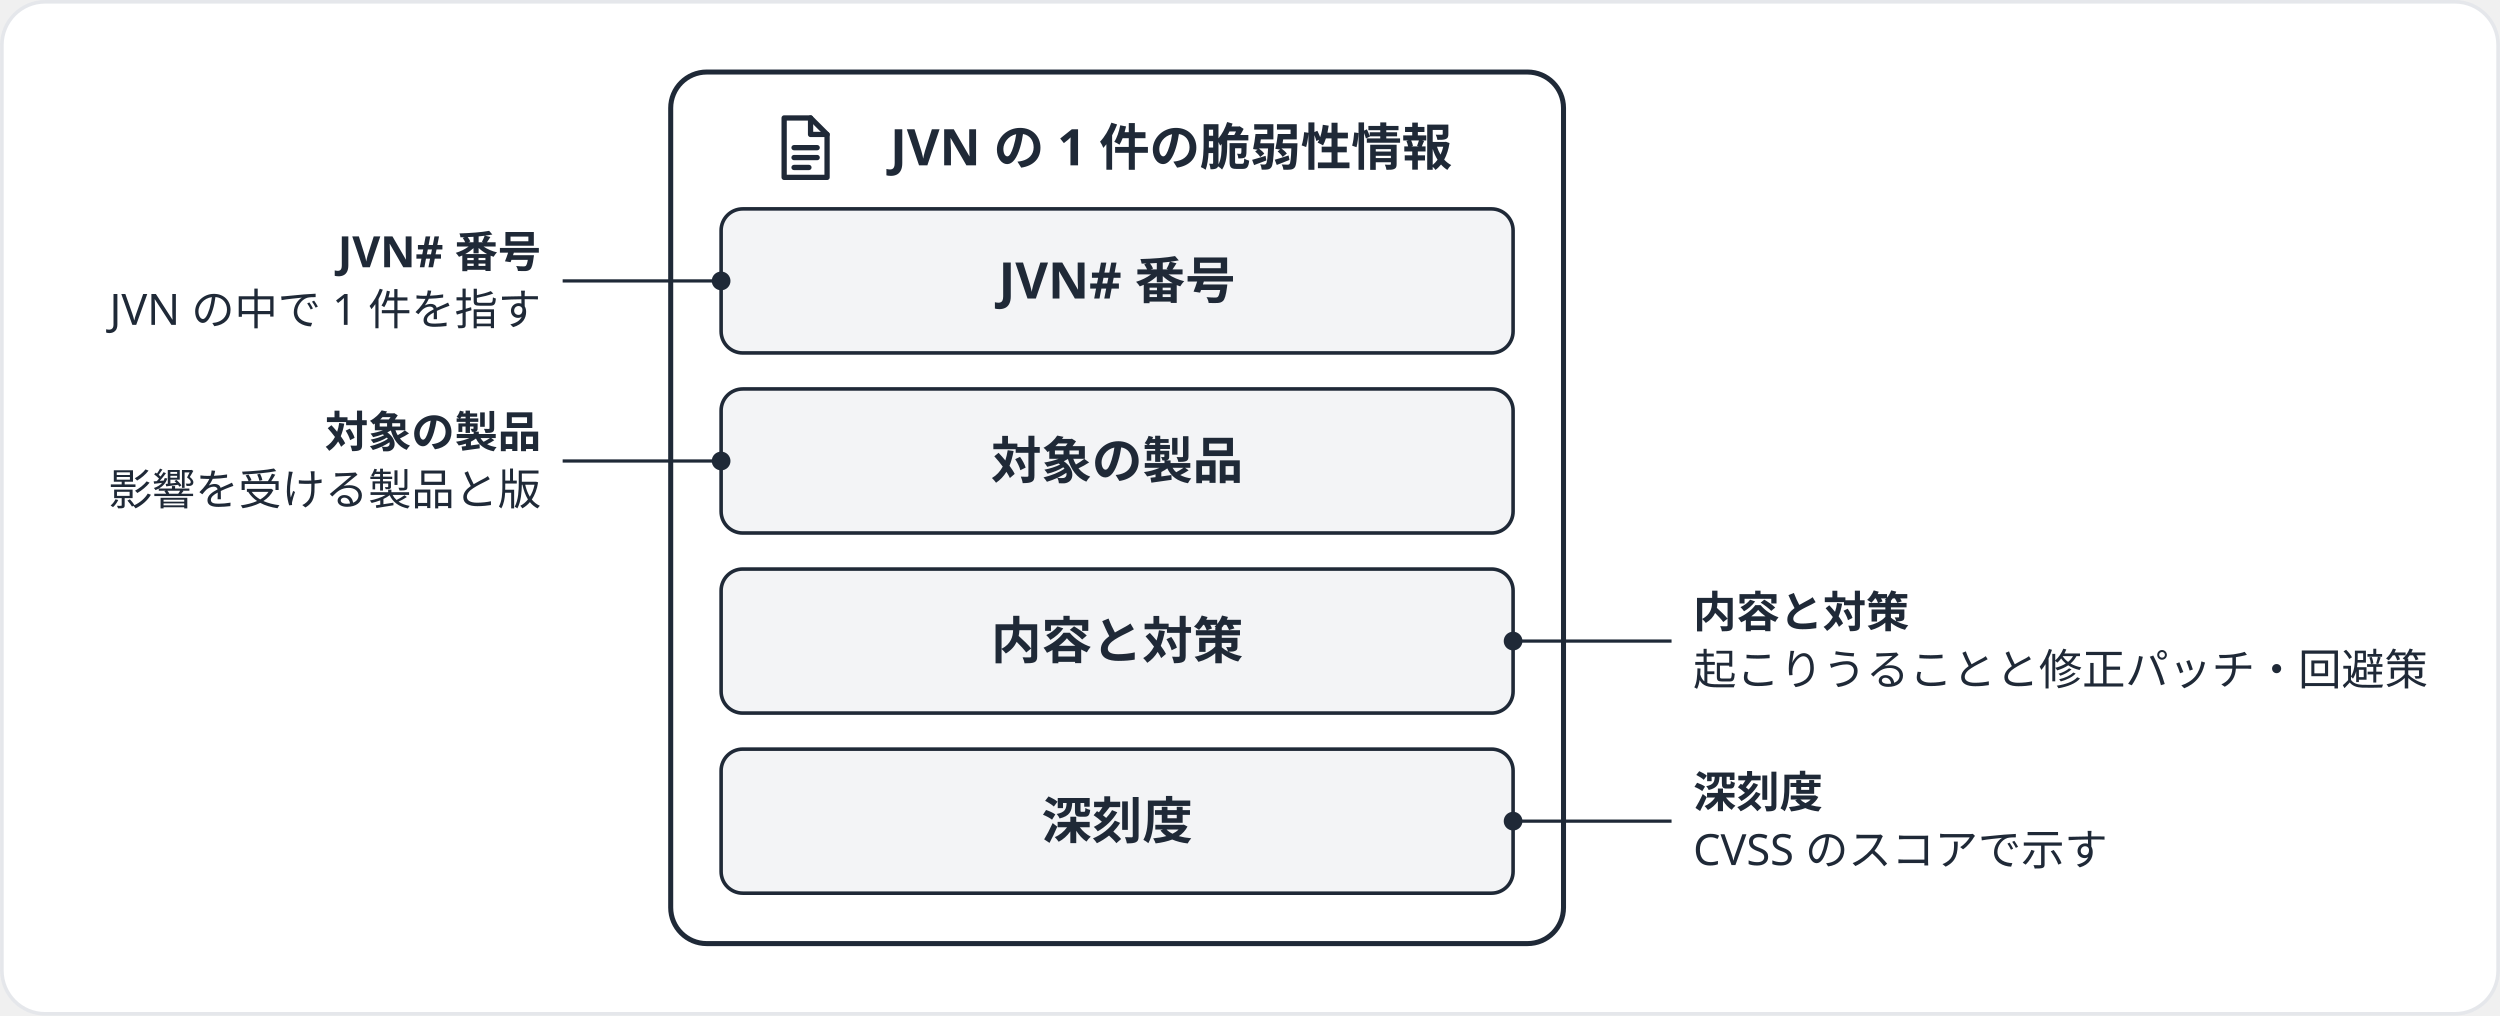
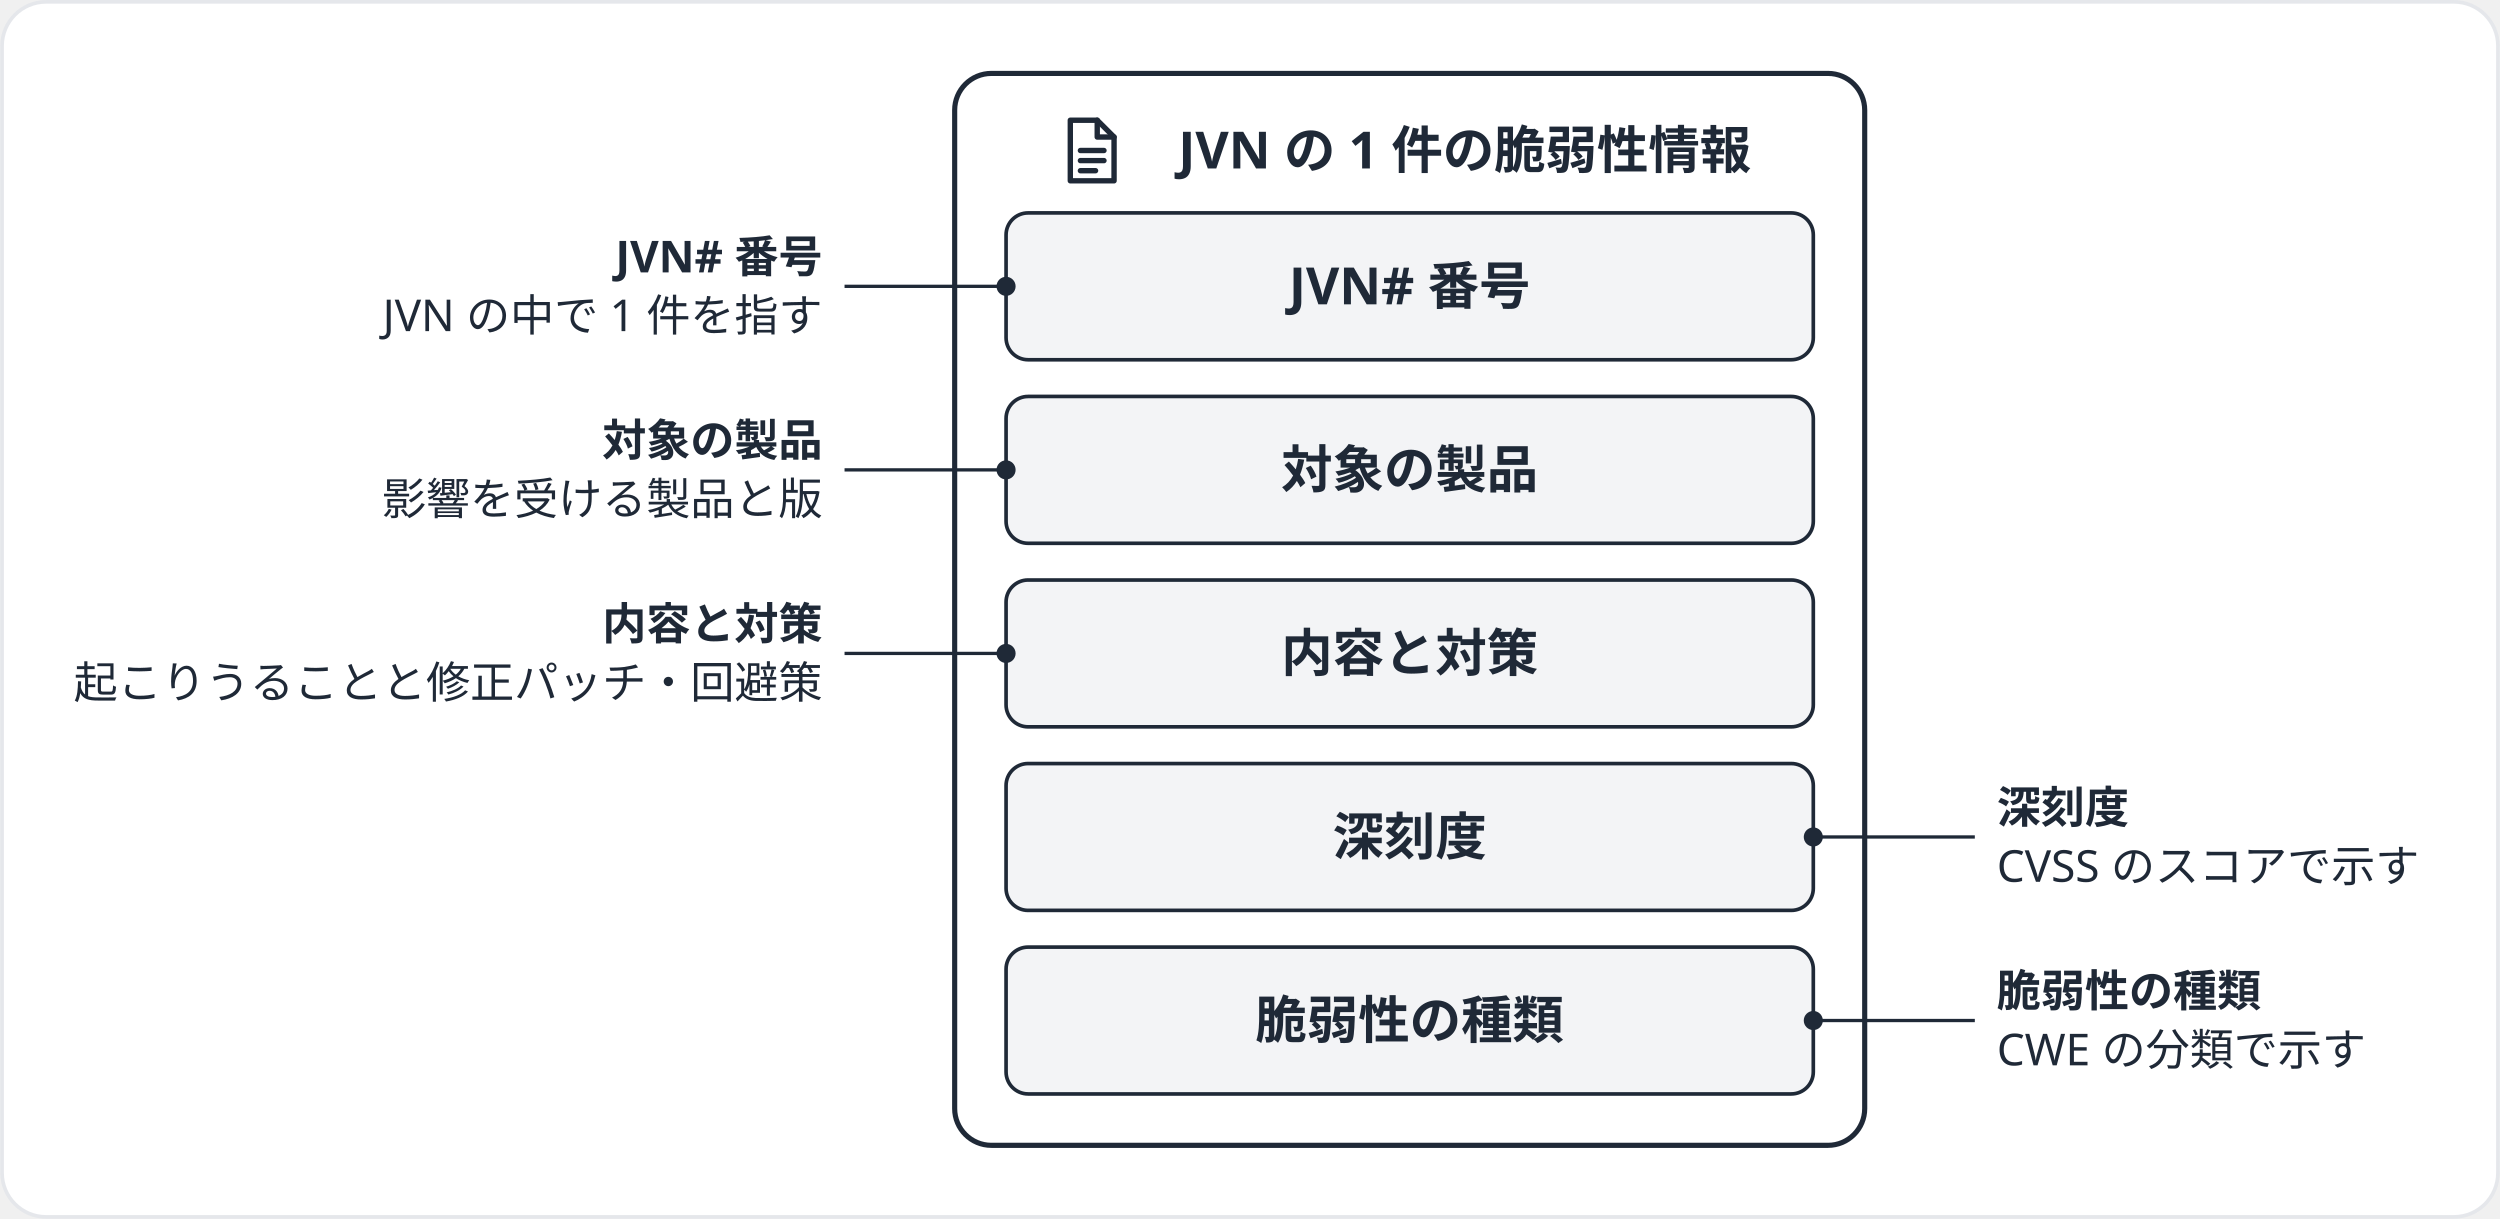
- <svg xmlns="http://www.w3.org/2000/svg" width="640" height="260" viewBox="0 0 694.1 282">
-   <rect x="0.5" y="0.5" width="693.1" height="281" rx="12" fill="#ffffff" stroke="#e5e7eb" stroke-width="1" />
+ <svg xmlns="http://www.w3.org/2000/svg" width="640" height="312" viewBox="0 0 680.9 332">
+   <rect x="0.5" y="0.5" width="679.9" height="331" rx="12" fill="#ffffff" stroke="#e5e7eb" stroke-width="1" />
  <g transform="translate(20 20)">
-     <rect x="166.2" y="0" width="247.9" height="242" rx="10" fill="#ffffff" stroke="#1f2937" stroke-width="1.4" />
-     <g transform="translate(192.2 10) scale(0.9167)" fill="none" stroke="#1f2937" stroke-width="1.6" stroke-linecap="round" stroke-linejoin="round">
+     <rect x="240" y="0" width="247.9" height="292" rx="10" fill="#ffffff" stroke="#1f2937" stroke-width="1.4" />
+     <g transform="translate(266 10) scale(0.9167)" fill="none" stroke="#1f2937" stroke-width="1.6" stroke-linecap="round" stroke-linejoin="round">
      <path d="M6 3 H14 L19 8 V21 H6 Z" />
      <path d="M14 3 V8 H19" />
      <path d="M9 12 H16 M9 15 H16 M9 18 H13.5" />
    </g>
-     <text x="305.15" y="25.9" font-family="Hiragino Sans, Hiragino Kaku Gothic ProN, Noto Sans JP, Yu Gothic, Meiryo, sans-serif" font-size="14" fill="#1f2937" text-anchor="middle" font-weight="600">JVN の 1 件の脆弱性情報</text>
-     <rect x="180.2" y="38" width="219.9" height="40" rx="6" fill="#f3f4f6" stroke="#1f2937" stroke-width="1" />
-     <text x="290.15" y="62.9" font-family="Hiragino Sans, Hiragino Kaku Gothic ProN, Noto Sans JP, Yu Gothic, Meiryo, sans-serif" font-size="14" fill="#1f2937" text-anchor="middle" font-weight="600">JVN# 番号</text>
-     <line x1="136.2" y1="58" x2="180.2" y2="58" stroke="#1f2937" stroke-width="0.9" />
-     <circle cx="180.2" cy="58" r="2.6" fill="#1f2937" />
-     <text x="130.2" y="54.2" font-family="Hiragino Sans, Hiragino Kaku Gothic ProN, Noto Sans JP, Yu Gothic, Meiryo, sans-serif" font-size="12" fill="#1f2937" text-anchor="end" font-weight="600">JVN# 番号</text>
-     <text x="130.2" y="70.2" font-family="Hiragino Sans, Hiragino Kaku Gothic ProN, Noto Sans JP, Yu Gothic, Meiryo, sans-serif" font-size="12" fill="#1f2937" text-anchor="end">JVN の中で 1 件を指す</text>
-     <rect x="180.2" y="88" width="219.9" height="40" rx="6" fill="#f3f4f6" stroke="#1f2937" stroke-width="1" />
-     <text x="290.15" y="112.9" font-family="Hiragino Sans, Hiragino Kaku Gothic ProN, Noto Sans JP, Yu Gothic, Meiryo, sans-serif" font-size="14" fill="#1f2937" text-anchor="middle" font-weight="600">対象の製品</text>
-     <line x1="136.2" y1="108" x2="180.2" y2="108" stroke="#1f2937" stroke-width="0.9" />
-     <circle cx="180.2" cy="108" r="2.6" fill="#1f2937" />
-     <text x="130.2" y="104.2" font-family="Hiragino Sans, Hiragino Kaku Gothic ProN, Noto Sans JP, Yu Gothic, Meiryo, sans-serif" font-size="12" fill="#1f2937" text-anchor="end" font-weight="600">対象の製品</text>
-     <text x="130.2" y="120.2" font-family="Hiragino Sans, Hiragino Kaku Gothic ProN, Noto Sans JP, Yu Gothic, Meiryo, sans-serif" font-size="12" fill="#1f2937" text-anchor="end">影響を受ける製品と版</text>
-     <rect x="180.2" y="138" width="219.9" height="40" rx="6" fill="#f3f4f6" stroke="#1f2937" stroke-width="1" />
-     <text x="290.15" y="162.9" font-family="Hiragino Sans, Hiragino Kaku Gothic ProN, Noto Sans JP, Yu Gothic, Meiryo, sans-serif" font-size="14" fill="#1f2937" text-anchor="middle" font-weight="600">内容と対策</text>
-     <line x1="400.1" y1="158" x2="444.1" y2="158" stroke="#1f2937" stroke-width="0.9" />
-     <circle cx="400.1" cy="158" r="2.6" fill="#1f2937" />
-     <text x="450.1" y="154.2" font-family="Hiragino Sans, Hiragino Kaku Gothic ProN, Noto Sans JP, Yu Gothic, Meiryo, sans-serif" font-size="12" fill="#1f2937" text-anchor="start" font-weight="600">内容と対策</text>
-     <text x="450.1" y="170.2" font-family="Hiragino Sans, Hiragino Kaku Gothic ProN, Noto Sans JP, Yu Gothic, Meiryo, sans-serif" font-size="12" fill="#1f2937" text-anchor="start">起こりうることと修正パッチ・回避策</text>
-     <rect x="180.2" y="188" width="219.9" height="40" rx="6" fill="#f3f4f6" stroke="#1f2937" stroke-width="1" />
-     <text x="290.15" y="212.9" font-family="Hiragino Sans, Hiragino Kaku Gothic ProN, Noto Sans JP, Yu Gothic, Meiryo, sans-serif" font-size="14" fill="#1f2937" text-anchor="middle" font-weight="600">深刻度</text>
-     <line x1="400.1" y1="208" x2="444.1" y2="208" stroke="#1f2937" stroke-width="0.9" />
-     <circle cx="400.1" cy="208" r="2.6" fill="#1f2937" />
-     <text x="450.1" y="204.2" font-family="Hiragino Sans, Hiragino Kaku Gothic ProN, Noto Sans JP, Yu Gothic, Meiryo, sans-serif" font-size="12" fill="#1f2937" text-anchor="start" font-weight="600">深刻度</text>
-     <text x="450.1" y="220.2" font-family="Hiragino Sans, Hiragino Kaku Gothic ProN, Noto Sans JP, Yu Gothic, Meiryo, sans-serif" font-size="12" fill="#1f2937" text-anchor="start">CVSS のスコアで示す</text>
+     <text x="378.95" y="25.9" font-family="Hiragino Sans, Hiragino Kaku Gothic ProN, Noto Sans JP, Yu Gothic, Meiryo, sans-serif" font-size="14" fill="#1f2937" text-anchor="middle" font-weight="600">JVN の 1 件の脆弱性情報</text>
+     <rect x="254" y="38" width="219.9" height="40" rx="6" fill="#f3f4f6" stroke="#1f2937" stroke-width="1" />
+     <text x="363.95" y="62.9" font-family="Hiragino Sans, Hiragino Kaku Gothic ProN, Noto Sans JP, Yu Gothic, Meiryo, sans-serif" font-size="14" fill="#1f2937" text-anchor="middle" font-weight="600">JVN# 番号</text>
+     <line x1="210" y1="58" x2="254" y2="58" stroke="#1f2937" stroke-width="0.9" />
+     <circle cx="254" cy="58" r="2.6" fill="#1f2937" />
+     <text x="204" y="54.2" font-family="Hiragino Sans, Hiragino Kaku Gothic ProN, Noto Sans JP, Yu Gothic, Meiryo, sans-serif" font-size="12" fill="#1f2937" text-anchor="end" font-weight="600">JVN# 番号</text>
+     <text x="204" y="70.2" font-family="Hiragino Sans, Hiragino Kaku Gothic ProN, Noto Sans JP, Yu Gothic, Meiryo, sans-serif" font-size="12" fill="#1f2937" text-anchor="end">JVN の中で 1 件を指す</text>
+     <rect x="254" y="88" width="219.9" height="40" rx="6" fill="#f3f4f6" stroke="#1f2937" stroke-width="1" />
+     <text x="363.95" y="112.9" font-family="Hiragino Sans, Hiragino Kaku Gothic ProN, Noto Sans JP, Yu Gothic, Meiryo, sans-serif" font-size="14" fill="#1f2937" text-anchor="middle" font-weight="600">対象の製品</text>
+     <line x1="210" y1="108" x2="254" y2="108" stroke="#1f2937" stroke-width="0.9" />
+     <circle cx="254" cy="108" r="2.6" fill="#1f2937" />
+     <text x="204" y="104.2" font-family="Hiragino Sans, Hiragino Kaku Gothic ProN, Noto Sans JP, Yu Gothic, Meiryo, sans-serif" font-size="12" fill="#1f2937" text-anchor="end" font-weight="600">対象の製品</text>
+     <text x="204" y="120.2" font-family="Hiragino Sans, Hiragino Kaku Gothic ProN, Noto Sans JP, Yu Gothic, Meiryo, sans-serif" font-size="12" fill="#1f2937" text-anchor="end">影響を受ける製品と版</text>
+     <rect x="254" y="138" width="219.9" height="40" rx="6" fill="#f3f4f6" stroke="#1f2937" stroke-width="1" />
+     <text x="363.95" y="162.9" font-family="Hiragino Sans, Hiragino Kaku Gothic ProN, Noto Sans JP, Yu Gothic, Meiryo, sans-serif" font-size="14" fill="#1f2937" text-anchor="middle" font-weight="600">内容と対策</text>
+     <line x1="210" y1="158" x2="254" y2="158" stroke="#1f2937" stroke-width="0.9" />
+     <circle cx="254" cy="158" r="2.6" fill="#1f2937" />
+     <text x="204" y="154.2" font-family="Hiragino Sans, Hiragino Kaku Gothic ProN, Noto Sans JP, Yu Gothic, Meiryo, sans-serif" font-size="12" fill="#1f2937" text-anchor="end" font-weight="600">内容と対策</text>
+     <text x="204" y="170.2" font-family="Hiragino Sans, Hiragino Kaku Gothic ProN, Noto Sans JP, Yu Gothic, Meiryo, sans-serif" font-size="12" fill="#1f2937" text-anchor="end">起こりうることと修正パッチ・回避策</text>
+     <rect x="254" y="188" width="219.9" height="40" rx="6" fill="#f3f4f6" stroke="#1f2937" stroke-width="1" />
+     <text x="363.95" y="212.9" font-family="Hiragino Sans, Hiragino Kaku Gothic ProN, Noto Sans JP, Yu Gothic, Meiryo, sans-serif" font-size="14" fill="#1f2937" text-anchor="middle" font-weight="600">深刻度</text>
+     <line x1="473.9" y1="208" x2="517.9" y2="208" stroke="#1f2937" stroke-width="0.9" />
+     <circle cx="473.9" cy="208" r="2.6" fill="#1f2937" />
+     <text x="523.9" y="204.2" font-family="Hiragino Sans, Hiragino Kaku Gothic ProN, Noto Sans JP, Yu Gothic, Meiryo, sans-serif" font-size="12" fill="#1f2937" text-anchor="start" font-weight="600">深刻度</text>
+     <text x="523.9" y="220.2" font-family="Hiragino Sans, Hiragino Kaku Gothic ProN, Noto Sans JP, Yu Gothic, Meiryo, sans-serif" font-size="12" fill="#1f2937" text-anchor="start">CVSS のスコアで示す</text>
+     <rect x="254" y="238" width="219.9" height="40" rx="6" fill="#f3f4f6" stroke="#1f2937" stroke-width="1" />
+     <text x="363.95" y="262.9" font-family="Hiragino Sans, Hiragino Kaku Gothic ProN, Noto Sans JP, Yu Gothic, Meiryo, sans-serif" font-size="14" fill="#1f2937" text-anchor="middle" font-weight="600">脆弱性の種類</text>
+     <line x1="473.9" y1="258" x2="517.9" y2="258" stroke="#1f2937" stroke-width="0.9" />
+     <circle cx="473.9" cy="258" r="2.6" fill="#1f2937" />
+     <text x="523.9" y="254.2" font-family="Hiragino Sans, Hiragino Kaku Gothic ProN, Noto Sans JP, Yu Gothic, Meiryo, sans-serif" font-size="12" fill="#1f2937" text-anchor="start" font-weight="600">脆弱性の種類</text>
+     <text x="523.9" y="270.2" font-family="Hiragino Sans, Hiragino Kaku Gothic ProN, Noto Sans JP, Yu Gothic, Meiryo, sans-serif" font-size="12" fill="#1f2937" text-anchor="start">CWE の分類で示す</text>
  </g>
</svg>
